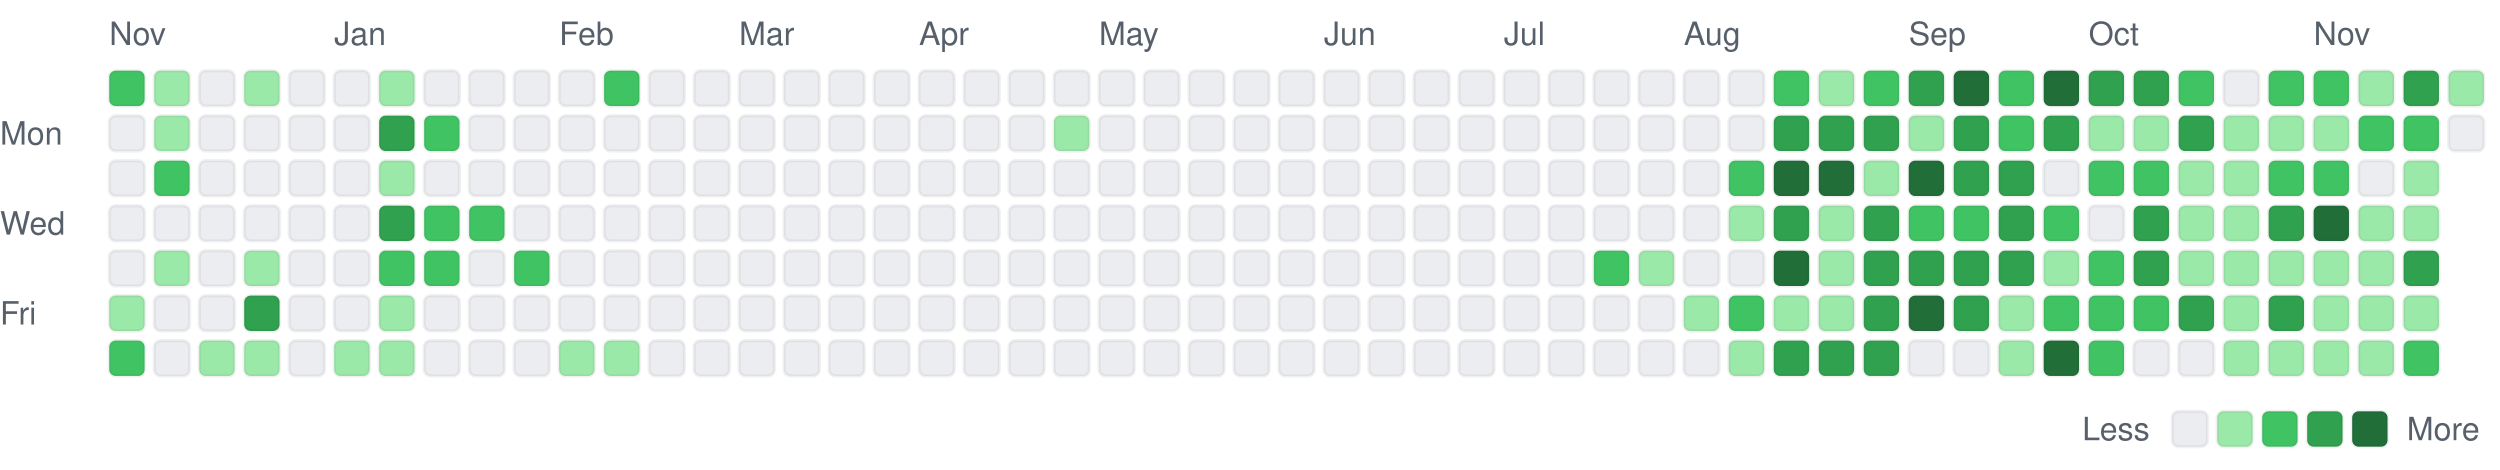
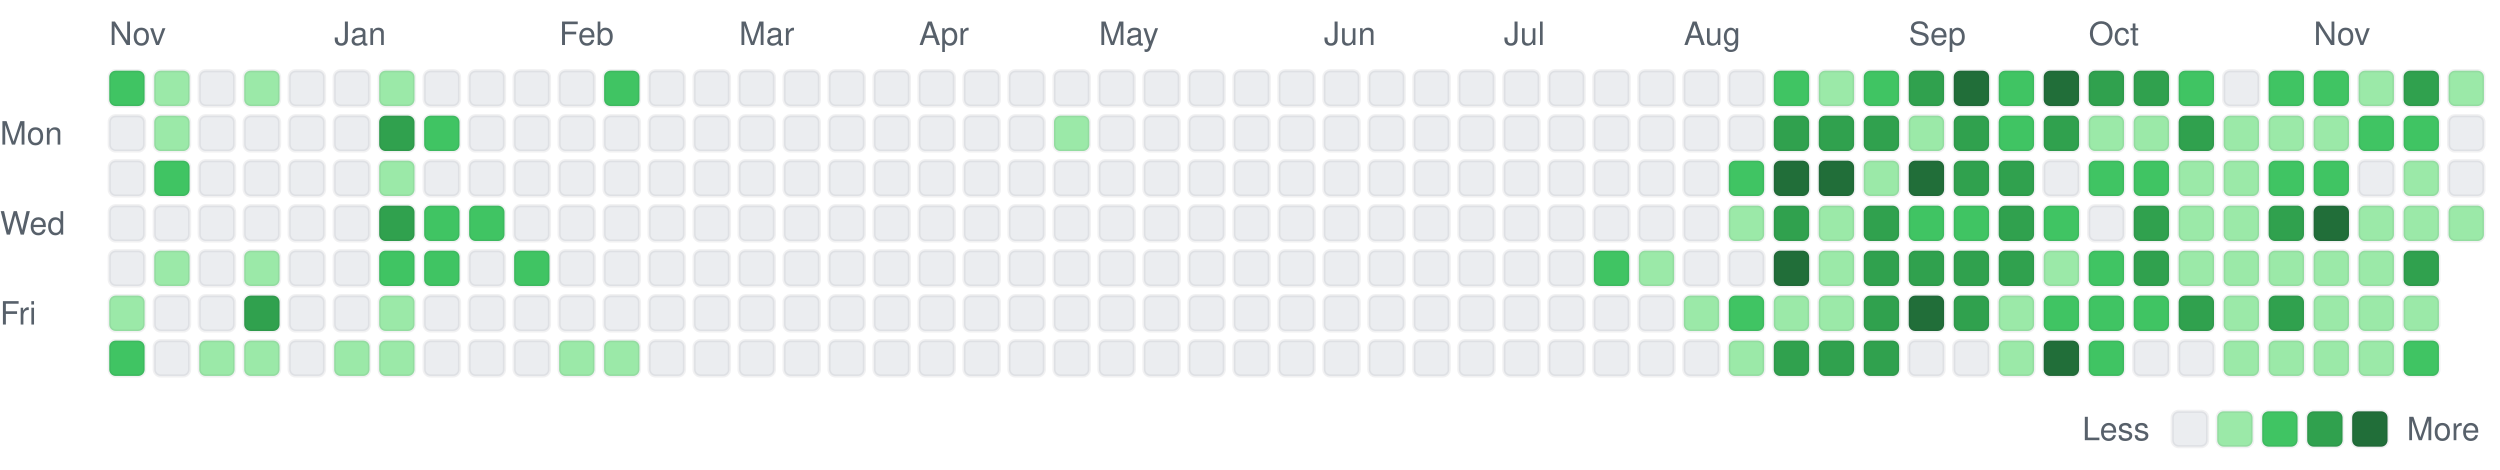
<svg xmlns="http://www.w3.org/2000/svg" width="778" height="146" viewBox="0 0 778 146" role="img" aria-label="LeetCode submissions per day, last 53 weeks">
  <style>text{font:10px -apple-system, Segoe UI, Helvetica, Arial, sans-serif;fill:#57606a}rect{rx:2px;ry:2px;stroke:rgba(27,31,35,.06);stroke-width:1px}.l0{fill:#ebedf0}.l1{fill:#9be9a8}.l2{fill:#40c463}.l3{fill:#30a14e}.l4{fill:#216e39}@media (prefers-color-scheme:dark){text{fill:#8b949e}rect{stroke:rgba(255,255,255,.05)}.l0{fill:#161b22}.l1{fill:#0e4429}.l2{fill:#006d32}.l3{fill:#26a641}.l4{fill:#39d353}}</style>
  <text x="34" y="14">Nov</text>
  <rect class="l2" x="34" y="22" width="11" height="11" />
  <rect class="l0" x="34" y="36" width="11" height="11" />
  <rect class="l0" x="34" y="50" width="11" height="11" />
  <rect class="l0" x="34" y="64" width="11" height="11" />
  <rect class="l0" x="34" y="78" width="11" height="11" />
  <rect class="l1" x="34" y="92" width="11" height="11" />
  <rect class="l2" x="34" y="106" width="11" height="11" />
  <rect class="l1" x="48" y="22" width="11" height="11" />
  <rect class="l1" x="48" y="36" width="11" height="11" />
  <rect class="l2" x="48" y="50" width="11" height="11" />
  <rect class="l0" x="48" y="64" width="11" height="11" />
  <rect class="l1" x="48" y="78" width="11" height="11" />
  <rect class="l0" x="48" y="92" width="11" height="11" />
  <rect class="l0" x="48" y="106" width="11" height="11" />
  <rect class="l0" x="62" y="22" width="11" height="11" />
  <rect class="l0" x="62" y="36" width="11" height="11" />
  <rect class="l0" x="62" y="50" width="11" height="11" />
  <rect class="l0" x="62" y="64" width="11" height="11" />
  <rect class="l0" x="62" y="78" width="11" height="11" />
  <rect class="l0" x="62" y="92" width="11" height="11" />
  <rect class="l1" x="62" y="106" width="11" height="11" />
  <rect class="l1" x="76" y="22" width="11" height="11" />
  <rect class="l0" x="76" y="36" width="11" height="11" />
  <rect class="l0" x="76" y="50" width="11" height="11" />
  <rect class="l0" x="76" y="64" width="11" height="11" />
  <rect class="l1" x="76" y="78" width="11" height="11" />
  <rect class="l3" x="76" y="92" width="11" height="11" />
  <rect class="l1" x="76" y="106" width="11" height="11" />
  <rect class="l0" x="90" y="22" width="11" height="11" />
  <rect class="l0" x="90" y="36" width="11" height="11" />
  <rect class="l0" x="90" y="50" width="11" height="11" />
  <rect class="l0" x="90" y="64" width="11" height="11" />
  <rect class="l0" x="90" y="78" width="11" height="11" />
  <rect class="l0" x="90" y="92" width="11" height="11" />
  <rect class="l0" x="90" y="106" width="11" height="11" />
  <text x="104" y="14">Jan</text>
  <rect class="l0" x="104" y="22" width="11" height="11" />
  <rect class="l0" x="104" y="36" width="11" height="11" />
  <rect class="l0" x="104" y="50" width="11" height="11" />
  <rect class="l0" x="104" y="64" width="11" height="11" />
  <rect class="l0" x="104" y="78" width="11" height="11" />
  <rect class="l0" x="104" y="92" width="11" height="11" />
  <rect class="l1" x="104" y="106" width="11" height="11" />
  <rect class="l1" x="118" y="22" width="11" height="11" />
  <rect class="l3" x="118" y="36" width="11" height="11" />
  <rect class="l1" x="118" y="50" width="11" height="11" />
  <rect class="l3" x="118" y="64" width="11" height="11" />
  <rect class="l2" x="118" y="78" width="11" height="11" />
  <rect class="l1" x="118" y="92" width="11" height="11" />
  <rect class="l1" x="118" y="106" width="11" height="11" />
  <rect class="l0" x="132" y="22" width="11" height="11" />
  <rect class="l2" x="132" y="36" width="11" height="11" />
  <rect class="l0" x="132" y="50" width="11" height="11" />
  <rect class="l2" x="132" y="64" width="11" height="11" />
  <rect class="l2" x="132" y="78" width="11" height="11" />
  <rect class="l0" x="132" y="92" width="11" height="11" />
  <rect class="l0" x="132" y="106" width="11" height="11" />
  <rect class="l0" x="146" y="22" width="11" height="11" />
  <rect class="l0" x="146" y="36" width="11" height="11" />
  <rect class="l0" x="146" y="50" width="11" height="11" />
  <rect class="l2" x="146" y="64" width="11" height="11" />
  <rect class="l0" x="146" y="78" width="11" height="11" />
  <rect class="l0" x="146" y="92" width="11" height="11" />
  <rect class="l0" x="146" y="106" width="11" height="11" />
  <rect class="l0" x="160" y="22" width="11" height="11" />
  <rect class="l0" x="160" y="36" width="11" height="11" />
  <rect class="l0" x="160" y="50" width="11" height="11" />
  <rect class="l0" x="160" y="64" width="11" height="11" />
  <rect class="l2" x="160" y="78" width="11" height="11" />
  <rect class="l0" x="160" y="92" width="11" height="11" />
  <rect class="l0" x="160" y="106" width="11" height="11" />
  <text x="174" y="14">Feb</text>
  <rect class="l0" x="174" y="22" width="11" height="11" />
  <rect class="l0" x="174" y="36" width="11" height="11" />
  <rect class="l0" x="174" y="50" width="11" height="11" />
  <rect class="l0" x="174" y="64" width="11" height="11" />
  <rect class="l0" x="174" y="78" width="11" height="11" />
  <rect class="l0" x="174" y="92" width="11" height="11" />
  <rect class="l1" x="174" y="106" width="11" height="11" />
  <rect class="l2" x="188" y="22" width="11" height="11" />
  <rect class="l0" x="188" y="36" width="11" height="11" />
  <rect class="l0" x="188" y="50" width="11" height="11" />
  <rect class="l0" x="188" y="64" width="11" height="11" />
  <rect class="l0" x="188" y="78" width="11" height="11" />
  <rect class="l0" x="188" y="92" width="11" height="11" />
  <rect class="l1" x="188" y="106" width="11" height="11" />
  <rect class="l0" x="202" y="22" width="11" height="11" />
  <rect class="l0" x="202" y="36" width="11" height="11" />
  <rect class="l0" x="202" y="50" width="11" height="11" />
  <rect class="l0" x="202" y="64" width="11" height="11" />
  <rect class="l0" x="202" y="78" width="11" height="11" />
  <rect class="l0" x="202" y="92" width="11" height="11" />
  <rect class="l0" x="202" y="106" width="11" height="11" />
  <rect class="l0" x="216" y="22" width="11" height="11" />
  <rect class="l0" x="216" y="36" width="11" height="11" />
  <rect class="l0" x="216" y="50" width="11" height="11" />
  <rect class="l0" x="216" y="64" width="11" height="11" />
  <rect class="l0" x="216" y="78" width="11" height="11" />
  <rect class="l0" x="216" y="92" width="11" height="11" />
  <rect class="l0" x="216" y="106" width="11" height="11" />
  <text x="230" y="14">Mar</text>
  <rect class="l0" x="230" y="22" width="11" height="11" />
  <rect class="l0" x="230" y="36" width="11" height="11" />
  <rect class="l0" x="230" y="50" width="11" height="11" />
  <rect class="l0" x="230" y="64" width="11" height="11" />
  <rect class="l0" x="230" y="78" width="11" height="11" />
  <rect class="l0" x="230" y="92" width="11" height="11" />
  <rect class="l0" x="230" y="106" width="11" height="11" />
  <rect class="l0" x="244" y="22" width="11" height="11" />
  <rect class="l0" x="244" y="36" width="11" height="11" />
  <rect class="l0" x="244" y="50" width="11" height="11" />
  <rect class="l0" x="244" y="64" width="11" height="11" />
  <rect class="l0" x="244" y="78" width="11" height="11" />
  <rect class="l0" x="244" y="92" width="11" height="11" />
  <rect class="l0" x="244" y="106" width="11" height="11" />
  <rect class="l0" x="258" y="22" width="11" height="11" />
  <rect class="l0" x="258" y="36" width="11" height="11" />
  <rect class="l0" x="258" y="50" width="11" height="11" />
  <rect class="l0" x="258" y="64" width="11" height="11" />
  <rect class="l0" x="258" y="78" width="11" height="11" />
  <rect class="l0" x="258" y="92" width="11" height="11" />
  <rect class="l0" x="258" y="106" width="11" height="11" />
  <rect class="l0" x="272" y="22" width="11" height="11" />
  <rect class="l0" x="272" y="36" width="11" height="11" />
  <rect class="l0" x="272" y="50" width="11" height="11" />
  <rect class="l0" x="272" y="64" width="11" height="11" />
  <rect class="l0" x="272" y="78" width="11" height="11" />
  <rect class="l0" x="272" y="92" width="11" height="11" />
  <rect class="l0" x="272" y="106" width="11" height="11" />
  <text x="286" y="14">Apr</text>
  <rect class="l0" x="286" y="22" width="11" height="11" />
  <rect class="l0" x="286" y="36" width="11" height="11" />
  <rect class="l0" x="286" y="50" width="11" height="11" />
  <rect class="l0" x="286" y="64" width="11" height="11" />
  <rect class="l0" x="286" y="78" width="11" height="11" />
  <rect class="l0" x="286" y="92" width="11" height="11" />
  <rect class="l0" x="286" y="106" width="11" height="11" />
  <rect class="l0" x="300" y="22" width="11" height="11" />
  <rect class="l0" x="300" y="36" width="11" height="11" />
  <rect class="l0" x="300" y="50" width="11" height="11" />
  <rect class="l0" x="300" y="64" width="11" height="11" />
  <rect class="l0" x="300" y="78" width="11" height="11" />
  <rect class="l0" x="300" y="92" width="11" height="11" />
  <rect class="l0" x="300" y="106" width="11" height="11" />
  <rect class="l0" x="314" y="22" width="11" height="11" />
  <rect class="l0" x="314" y="36" width="11" height="11" />
  <rect class="l0" x="314" y="50" width="11" height="11" />
  <rect class="l0" x="314" y="64" width="11" height="11" />
  <rect class="l0" x="314" y="78" width="11" height="11" />
  <rect class="l0" x="314" y="92" width="11" height="11" />
  <rect class="l0" x="314" y="106" width="11" height="11" />
  <rect class="l0" x="328" y="22" width="11" height="11" />
  <rect class="l1" x="328" y="36" width="11" height="11" />
  <rect class="l0" x="328" y="50" width="11" height="11" />
  <rect class="l0" x="328" y="64" width="11" height="11" />
  <rect class="l0" x="328" y="78" width="11" height="11" />
  <rect class="l0" x="328" y="92" width="11" height="11" />
  <rect class="l0" x="328" y="106" width="11" height="11" />
  <text x="342" y="14">May</text>
  <rect class="l0" x="342" y="22" width="11" height="11" />
  <rect class="l0" x="342" y="36" width="11" height="11" />
  <rect class="l0" x="342" y="50" width="11" height="11" />
  <rect class="l0" x="342" y="64" width="11" height="11" />
  <rect class="l0" x="342" y="78" width="11" height="11" />
  <rect class="l0" x="342" y="92" width="11" height="11" />
  <rect class="l0" x="342" y="106" width="11" height="11" />
  <rect class="l0" x="356" y="22" width="11" height="11" />
  <rect class="l0" x="356" y="36" width="11" height="11" />
  <rect class="l0" x="356" y="50" width="11" height="11" />
  <rect class="l0" x="356" y="64" width="11" height="11" />
  <rect class="l0" x="356" y="78" width="11" height="11" />
  <rect class="l0" x="356" y="92" width="11" height="11" />
  <rect class="l0" x="356" y="106" width="11" height="11" />
  <rect class="l0" x="370" y="22" width="11" height="11" />
  <rect class="l0" x="370" y="36" width="11" height="11" />
  <rect class="l0" x="370" y="50" width="11" height="11" />
  <rect class="l0" x="370" y="64" width="11" height="11" />
  <rect class="l0" x="370" y="78" width="11" height="11" />
  <rect class="l0" x="370" y="92" width="11" height="11" />
  <rect class="l0" x="370" y="106" width="11" height="11" />
  <rect class="l0" x="384" y="22" width="11" height="11" />
  <rect class="l0" x="384" y="36" width="11" height="11" />
  <rect class="l0" x="384" y="50" width="11" height="11" />
  <rect class="l0" x="384" y="64" width="11" height="11" />
  <rect class="l0" x="384" y="78" width="11" height="11" />
  <rect class="l0" x="384" y="92" width="11" height="11" />
  <rect class="l0" x="384" y="106" width="11" height="11" />
  <rect class="l0" x="398" y="22" width="11" height="11" />
  <rect class="l0" x="398" y="36" width="11" height="11" />
  <rect class="l0" x="398" y="50" width="11" height="11" />
  <rect class="l0" x="398" y="64" width="11" height="11" />
  <rect class="l0" x="398" y="78" width="11" height="11" />
  <rect class="l0" x="398" y="92" width="11" height="11" />
  <rect class="l0" x="398" y="106" width="11" height="11" />
  <text x="412" y="14">Jun</text>
  <rect class="l0" x="412" y="22" width="11" height="11" />
  <rect class="l0" x="412" y="36" width="11" height="11" />
  <rect class="l0" x="412" y="50" width="11" height="11" />
  <rect class="l0" x="412" y="64" width="11" height="11" />
  <rect class="l0" x="412" y="78" width="11" height="11" />
  <rect class="l0" x="412" y="92" width="11" height="11" />
  <rect class="l0" x="412" y="106" width="11" height="11" />
  <rect class="l0" x="426" y="22" width="11" height="11" />
  <rect class="l0" x="426" y="36" width="11" height="11" />
  <rect class="l0" x="426" y="50" width="11" height="11" />
  <rect class="l0" x="426" y="64" width="11" height="11" />
  <rect class="l0" x="426" y="78" width="11" height="11" />
  <rect class="l0" x="426" y="92" width="11" height="11" />
  <rect class="l0" x="426" y="106" width="11" height="11" />
  <rect class="l0" x="440" y="22" width="11" height="11" />
  <rect class="l0" x="440" y="36" width="11" height="11" />
  <rect class="l0" x="440" y="50" width="11" height="11" />
  <rect class="l0" x="440" y="64" width="11" height="11" />
  <rect class="l0" x="440" y="78" width="11" height="11" />
  <rect class="l0" x="440" y="92" width="11" height="11" />
  <rect class="l0" x="440" y="106" width="11" height="11" />
  <rect class="l0" x="454" y="22" width="11" height="11" />
  <rect class="l0" x="454" y="36" width="11" height="11" />
  <rect class="l0" x="454" y="50" width="11" height="11" />
  <rect class="l0" x="454" y="64" width="11" height="11" />
  <rect class="l0" x="454" y="78" width="11" height="11" />
  <rect class="l0" x="454" y="92" width="11" height="11" />
  <rect class="l0" x="454" y="106" width="11" height="11" />
  <text x="468" y="14">Jul</text>
  <rect class="l0" x="468" y="22" width="11" height="11" />
  <rect class="l0" x="468" y="36" width="11" height="11" />
  <rect class="l0" x="468" y="50" width="11" height="11" />
  <rect class="l0" x="468" y="64" width="11" height="11" />
  <rect class="l0" x="468" y="78" width="11" height="11" />
  <rect class="l0" x="468" y="92" width="11" height="11" />
  <rect class="l0" x="468" y="106" width="11" height="11" />
  <rect class="l0" x="482" y="22" width="11" height="11" />
  <rect class="l0" x="482" y="36" width="11" height="11" />
  <rect class="l0" x="482" y="50" width="11" height="11" />
  <rect class="l0" x="482" y="64" width="11" height="11" />
  <rect class="l0" x="482" y="78" width="11" height="11" />
  <rect class="l0" x="482" y="92" width="11" height="11" />
  <rect class="l0" x="482" y="106" width="11" height="11" />
  <rect class="l0" x="496" y="22" width="11" height="11" />
  <rect class="l0" x="496" y="36" width="11" height="11" />
  <rect class="l0" x="496" y="50" width="11" height="11" />
  <rect class="l0" x="496" y="64" width="11" height="11" />
  <rect class="l2" x="496" y="78" width="11" height="11" />
  <rect class="l0" x="496" y="92" width="11" height="11" />
  <rect class="l0" x="496" y="106" width="11" height="11" />
  <rect class="l0" x="510" y="22" width="11" height="11" />
  <rect class="l0" x="510" y="36" width="11" height="11" />
  <rect class="l0" x="510" y="50" width="11" height="11" />
  <rect class="l0" x="510" y="64" width="11" height="11" />
  <rect class="l1" x="510" y="78" width="11" height="11" />
  <rect class="l0" x="510" y="92" width="11" height="11" />
  <rect class="l0" x="510" y="106" width="11" height="11" />
  <text x="524" y="14">Aug</text>
  <rect class="l0" x="524" y="22" width="11" height="11" />
  <rect class="l0" x="524" y="36" width="11" height="11" />
  <rect class="l0" x="524" y="50" width="11" height="11" />
  <rect class="l0" x="524" y="64" width="11" height="11" />
  <rect class="l0" x="524" y="78" width="11" height="11" />
  <rect class="l1" x="524" y="92" width="11" height="11" />
  <rect class="l0" x="524" y="106" width="11" height="11" />
  <rect class="l0" x="538" y="22" width="11" height="11" />
  <rect class="l0" x="538" y="36" width="11" height="11" />
  <rect class="l2" x="538" y="50" width="11" height="11" />
  <rect class="l1" x="538" y="64" width="11" height="11" />
  <rect class="l0" x="538" y="78" width="11" height="11" />
  <rect class="l2" x="538" y="92" width="11" height="11" />
  <rect class="l1" x="538" y="106" width="11" height="11" />
  <rect class="l2" x="552" y="22" width="11" height="11" />
  <rect class="l3" x="552" y="36" width="11" height="11" />
  <rect class="l4" x="552" y="50" width="11" height="11" />
  <rect class="l3" x="552" y="64" width="11" height="11" />
  <rect class="l4" x="552" y="78" width="11" height="11" />
  <rect class="l1" x="552" y="92" width="11" height="11" />
  <rect class="l3" x="552" y="106" width="11" height="11" />
  <rect class="l1" x="566" y="22" width="11" height="11" />
  <rect class="l3" x="566" y="36" width="11" height="11" />
  <rect class="l4" x="566" y="50" width="11" height="11" />
  <rect class="l1" x="566" y="64" width="11" height="11" />
  <rect class="l1" x="566" y="78" width="11" height="11" />
  <rect class="l1" x="566" y="92" width="11" height="11" />
  <rect class="l3" x="566" y="106" width="11" height="11" />
  <rect class="l2" x="580" y="22" width="11" height="11" />
  <rect class="l3" x="580" y="36" width="11" height="11" />
  <rect class="l1" x="580" y="50" width="11" height="11" />
  <rect class="l3" x="580" y="64" width="11" height="11" />
  <rect class="l3" x="580" y="78" width="11" height="11" />
  <rect class="l3" x="580" y="92" width="11" height="11" />
  <rect class="l3" x="580" y="106" width="11" height="11" />
  <text x="594" y="14">Sep</text>
  <rect class="l3" x="594" y="22" width="11" height="11" />
  <rect class="l1" x="594" y="36" width="11" height="11" />
  <rect class="l4" x="594" y="50" width="11" height="11" />
  <rect class="l2" x="594" y="64" width="11" height="11" />
  <rect class="l3" x="594" y="78" width="11" height="11" />
  <rect class="l4" x="594" y="92" width="11" height="11" />
  <rect class="l0" x="594" y="106" width="11" height="11" />
  <rect class="l4" x="608" y="22" width="11" height="11" />
  <rect class="l3" x="608" y="36" width="11" height="11" />
  <rect class="l3" x="608" y="50" width="11" height="11" />
  <rect class="l2" x="608" y="64" width="11" height="11" />
  <rect class="l3" x="608" y="78" width="11" height="11" />
  <rect class="l3" x="608" y="92" width="11" height="11" />
  <rect class="l0" x="608" y="106" width="11" height="11" />
  <rect class="l2" x="622" y="22" width="11" height="11" />
  <rect class="l2" x="622" y="36" width="11" height="11" />
  <rect class="l3" x="622" y="50" width="11" height="11" />
  <rect class="l3" x="622" y="64" width="11" height="11" />
  <rect class="l3" x="622" y="78" width="11" height="11" />
  <rect class="l1" x="622" y="92" width="11" height="11" />
  <rect class="l1" x="622" y="106" width="11" height="11" />
  <rect class="l4" x="636" y="22" width="11" height="11" />
  <rect class="l3" x="636" y="36" width="11" height="11" />
  <rect class="l0" x="636" y="50" width="11" height="11" />
  <rect class="l2" x="636" y="64" width="11" height="11" />
  <rect class="l1" x="636" y="78" width="11" height="11" />
  <rect class="l2" x="636" y="92" width="11" height="11" />
  <rect class="l4" x="636" y="106" width="11" height="11" />
  <text x="650" y="14">Oct</text>
  <rect class="l3" x="650" y="22" width="11" height="11" />
  <rect class="l1" x="650" y="36" width="11" height="11" />
  <rect class="l2" x="650" y="50" width="11" height="11" />
  <rect class="l0" x="650" y="64" width="11" height="11" />
  <rect class="l2" x="650" y="78" width="11" height="11" />
  <rect class="l2" x="650" y="92" width="11" height="11" />
  <rect class="l2" x="650" y="106" width="11" height="11" />
  <rect class="l3" x="664" y="22" width="11" height="11" />
  <rect class="l1" x="664" y="36" width="11" height="11" />
  <rect class="l2" x="664" y="50" width="11" height="11" />
  <rect class="l3" x="664" y="64" width="11" height="11" />
  <rect class="l3" x="664" y="78" width="11" height="11" />
  <rect class="l2" x="664" y="92" width="11" height="11" />
  <rect class="l0" x="664" y="106" width="11" height="11" />
  <rect class="l2" x="678" y="22" width="11" height="11" />
  <rect class="l3" x="678" y="36" width="11" height="11" />
  <rect class="l1" x="678" y="50" width="11" height="11" />
  <rect class="l1" x="678" y="64" width="11" height="11" />
  <rect class="l1" x="678" y="78" width="11" height="11" />
  <rect class="l3" x="678" y="92" width="11" height="11" />
  <rect class="l0" x="678" y="106" width="11" height="11" />
  <rect class="l0" x="692" y="22" width="11" height="11" />
  <rect class="l1" x="692" y="36" width="11" height="11" />
  <rect class="l1" x="692" y="50" width="11" height="11" />
  <rect class="l1" x="692" y="64" width="11" height="11" />
  <rect class="l1" x="692" y="78" width="11" height="11" />
  <rect class="l1" x="692" y="92" width="11" height="11" />
  <rect class="l1" x="692" y="106" width="11" height="11" />
  <rect class="l2" x="706" y="22" width="11" height="11" />
  <rect class="l1" x="706" y="36" width="11" height="11" />
  <rect class="l2" x="706" y="50" width="11" height="11" />
  <rect class="l3" x="706" y="64" width="11" height="11" />
  <rect class="l1" x="706" y="78" width="11" height="11" />
  <rect class="l3" x="706" y="92" width="11" height="11" />
  <rect class="l1" x="706" y="106" width="11" height="11" />
  <text x="720" y="14">Nov</text>
  <rect class="l2" x="720" y="22" width="11" height="11" />
  <rect class="l1" x="720" y="36" width="11" height="11" />
  <rect class="l2" x="720" y="50" width="11" height="11" />
  <rect class="l4" x="720" y="64" width="11" height="11" />
  <rect class="l1" x="720" y="78" width="11" height="11" />
  <rect class="l1" x="720" y="92" width="11" height="11" />
  <rect class="l1" x="720" y="106" width="11" height="11" />
  <rect class="l1" x="734" y="22" width="11" height="11" />
  <rect class="l2" x="734" y="36" width="11" height="11" />
  <rect class="l0" x="734" y="50" width="11" height="11" />
  <rect class="l1" x="734" y="64" width="11" height="11" />
  <rect class="l1" x="734" y="78" width="11" height="11" />
  <rect class="l1" x="734" y="92" width="11" height="11" />
  <rect class="l1" x="734" y="106" width="11" height="11" />
  <rect class="l3" x="748" y="22" width="11" height="11" />
  <rect class="l2" x="748" y="36" width="11" height="11" />
  <rect class="l1" x="748" y="50" width="11" height="11" />
  <rect class="l1" x="748" y="64" width="11" height="11" />
  <rect class="l3" x="748" y="78" width="11" height="11" />
  <rect class="l1" x="748" y="92" width="11" height="11" />
  <rect class="l2" x="748" y="106" width="11" height="11" />
  <rect class="l1" x="762" y="22" width="11" height="11" />
  <rect class="l0" x="762" y="36" width="11" height="11" />
+   <rect class="l0" x="762" y="50" width="11" height="11" />
+   <rect class="l1" x="762" y="64" width="11" height="11" />
  <text x="0" y="45">Mon</text>
  <text x="0" y="73">Wed</text>
  <text x="0" y="101">Fri</text>
  <text x="648" y="137">Less</text>
  <rect class="l0" x="676" y="128" width="11" height="11" />
  <rect class="l1" x="690" y="128" width="11" height="11" />
  <rect class="l2" x="704" y="128" width="11" height="11" />
  <rect class="l3" x="718" y="128" width="11" height="11" />
  <rect class="l4" x="732" y="128" width="11" height="11" />
  <text x="749" y="137">More</text>
</svg>
